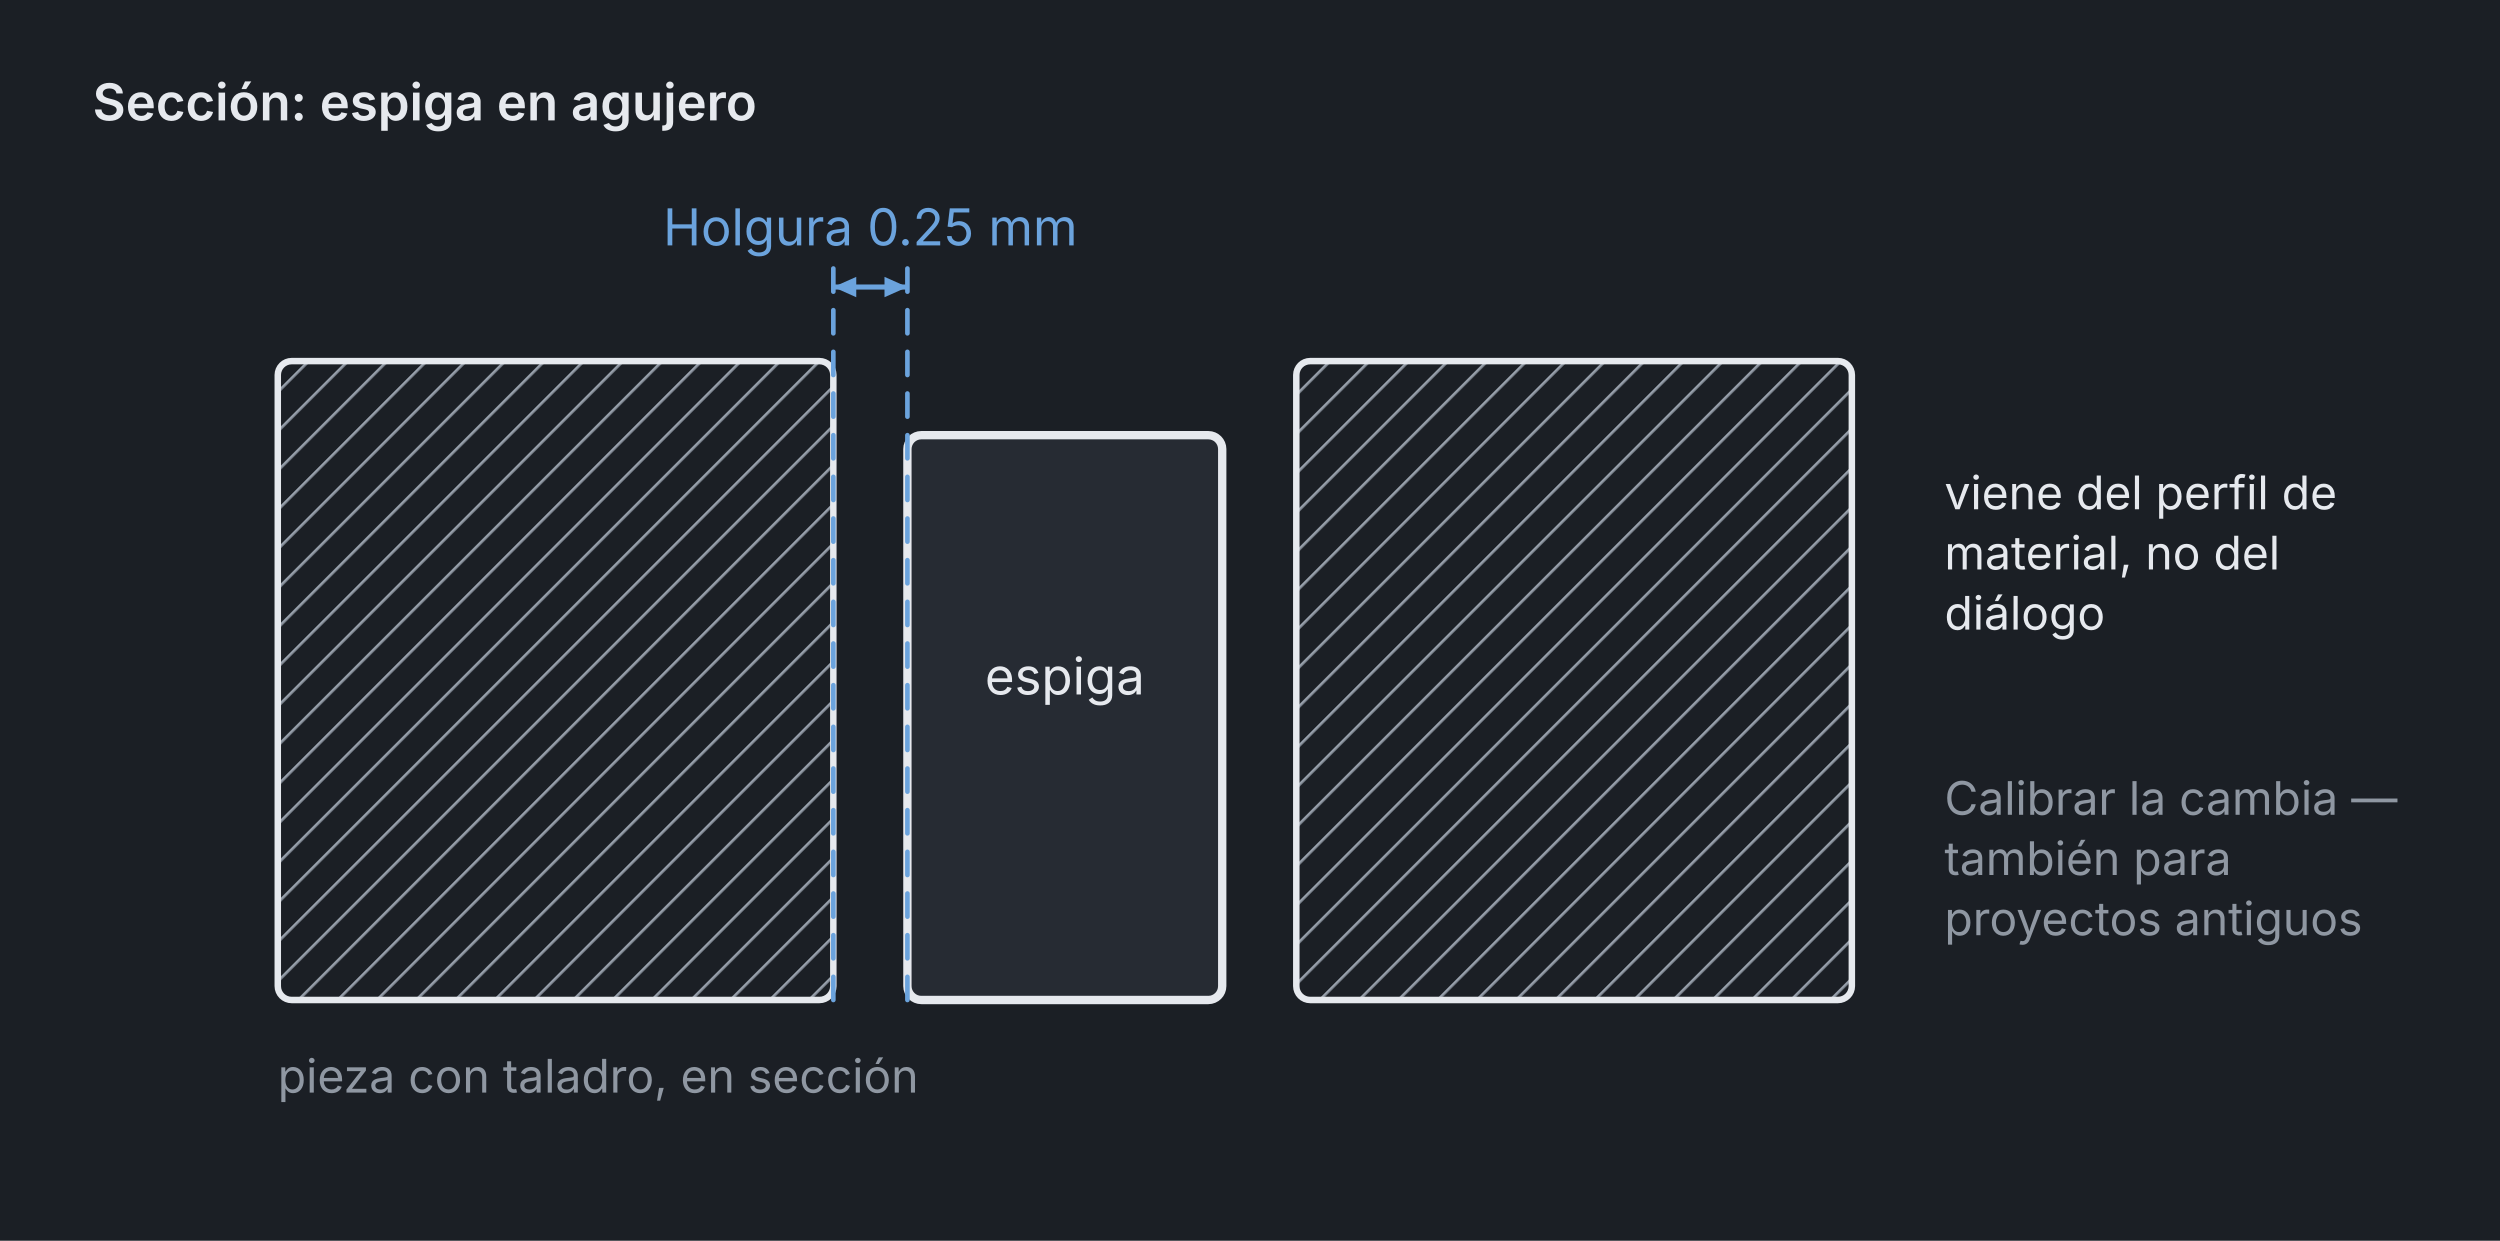
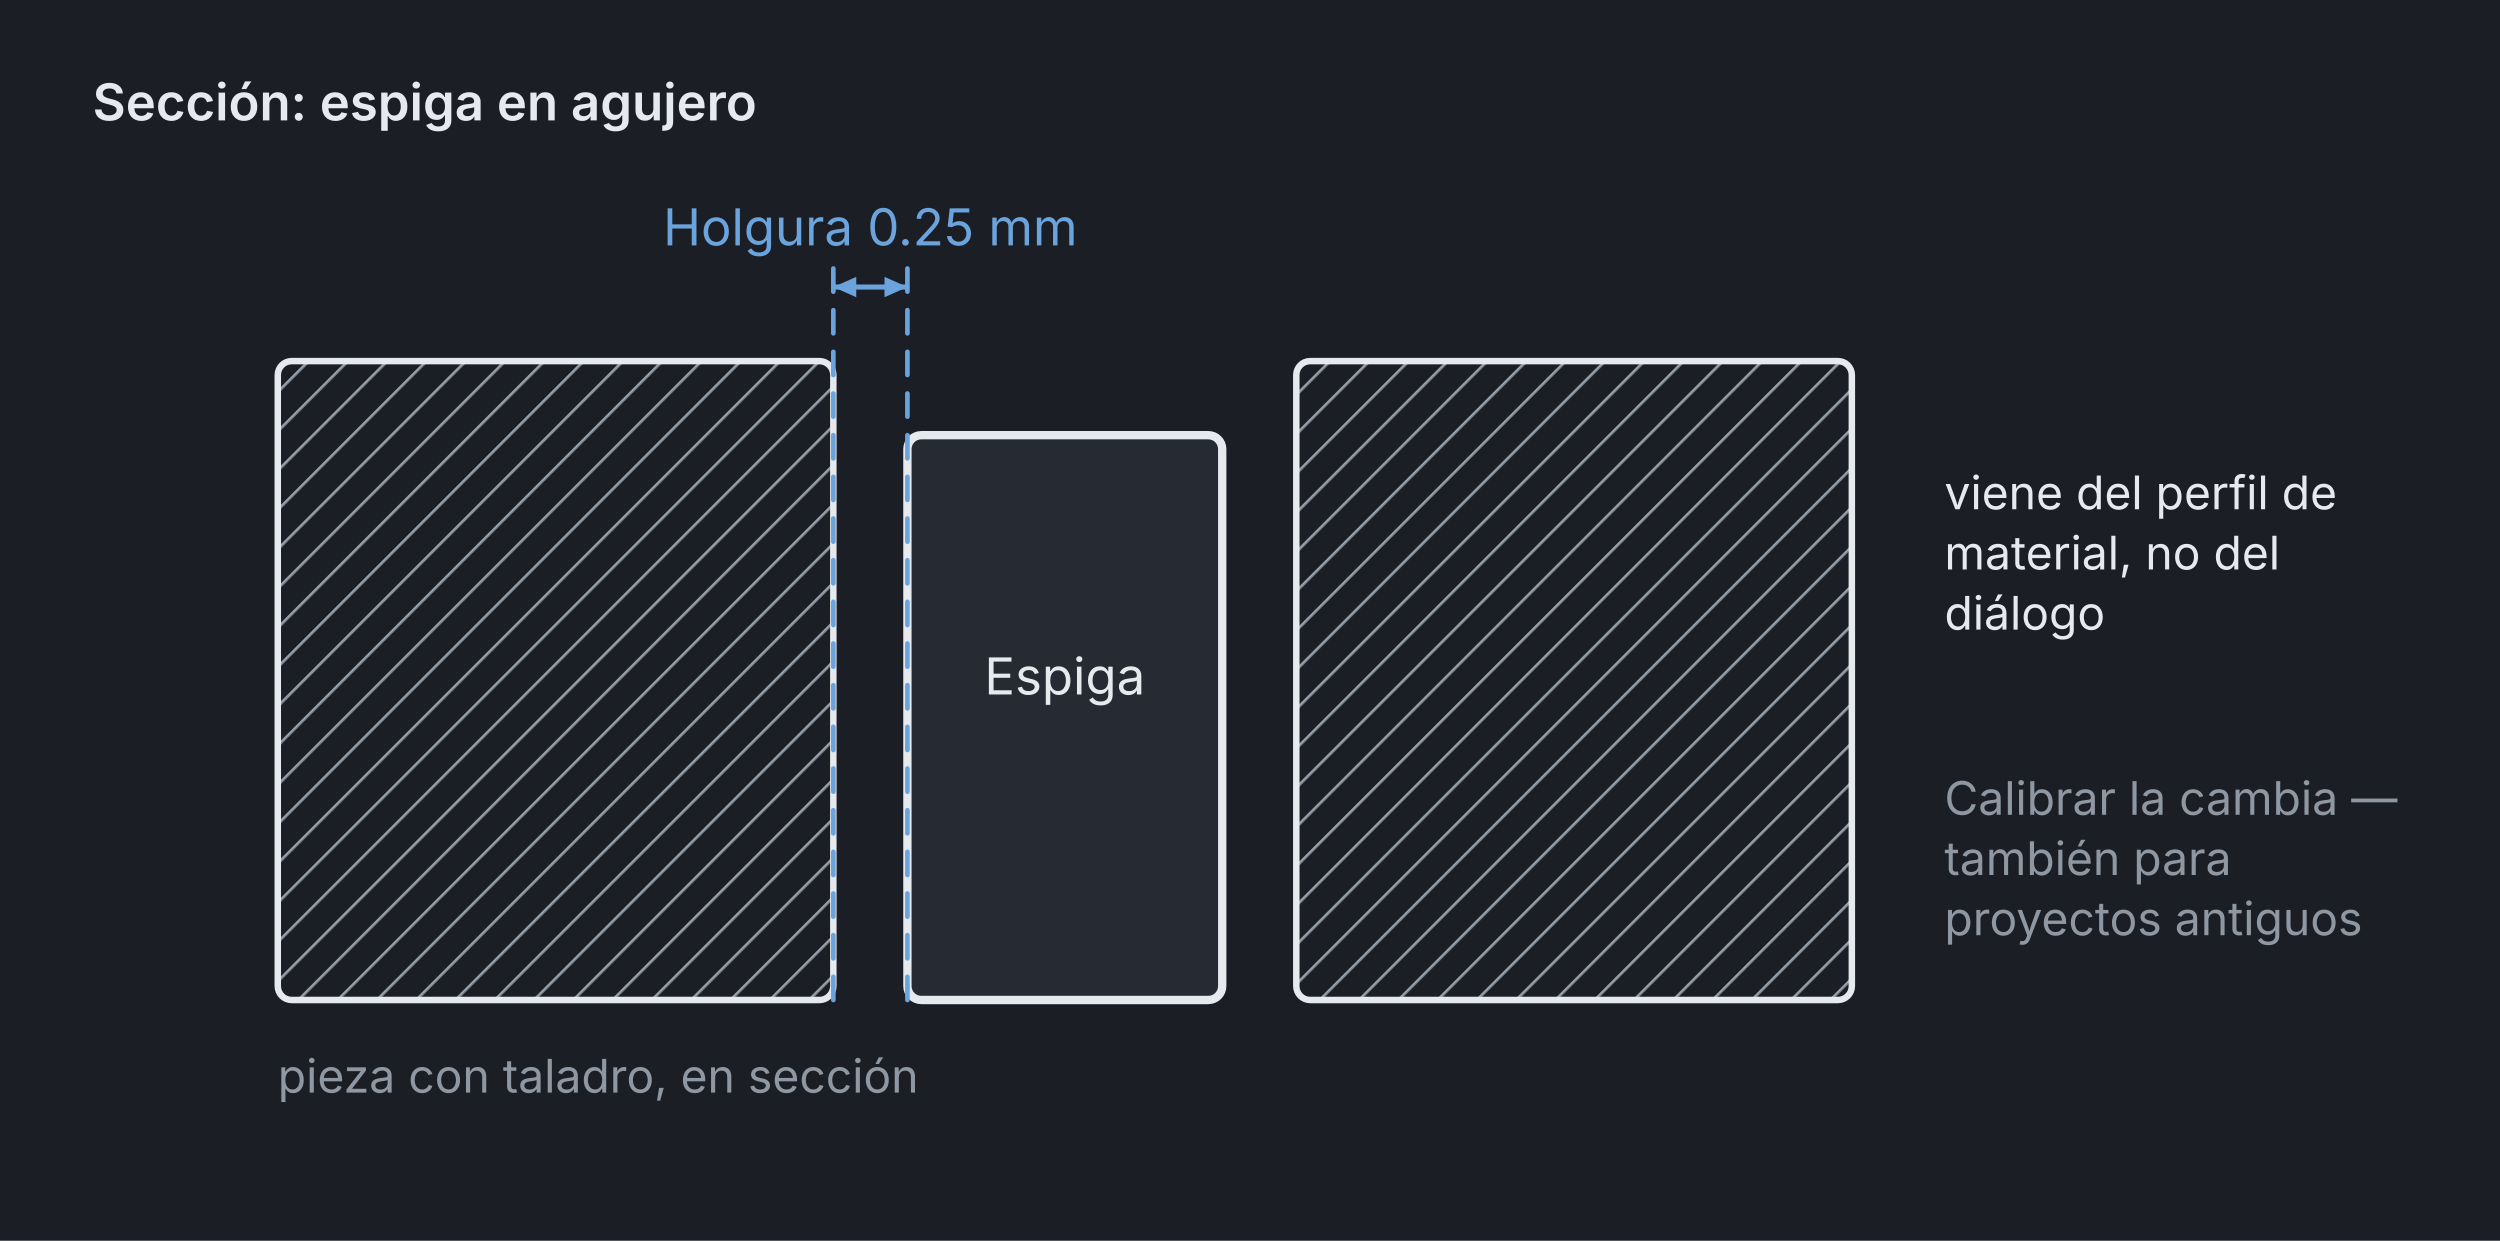
<svg xmlns="http://www.w3.org/2000/svg" viewBox="0 0 540 268" width="540" height="268">
  <defs>
    <pattern id="hatch45" width="6" height="6" patternUnits="userSpaceOnUse" patternTransform="rotate(45)">
      <line x1="0" y1="0" x2="0" y2="6" stroke="#8f97a2" stroke-width="1.2" />
    </pattern>
    <marker id="arrow6ba3dd" viewBox="0 0 10 10" refX="9" refY="5" markerWidth="5" markerHeight="5" orient="auto-start-reverse">
      <path d="M 0 1 L 9 5 L 0 9 z" fill="#6ba3dd" />
    </marker>
  </defs>
  <rect x="0" y="0" width="540" height="268" fill="#1b1f25" />
  <text x="20" y="26" fill="#e6e9ee" font-size="11" font-family="system-ui, -apple-system, Segoe UI, sans-serif" text-anchor="start" font-weight="600">Sección: espiga en agujero</text>
  <rect x="60" y="78" width="120" height="138" fill="url(#hatch45)" />
  <rect x="60" y="78" width="120" height="138" rx="3" fill="none" stroke="#e6e9ee" stroke-width="1.4" />
  <rect x="280" y="78" width="120" height="138" fill="url(#hatch45)" />
  <rect x="280" y="78" width="120" height="138" rx="3" fill="none" stroke="#e6e9ee" stroke-width="1.4" />
  <text x="60" y="236" fill="#8f97a2" font-size="10" font-family="system-ui, -apple-system, Segoe UI, sans-serif" text-anchor="start">pieza con taladro, en sección</text>
  <rect x="196" y="94" width="68" height="122" rx="3" fill="#262b33" stroke="#e6e9ee" stroke-width="1.8" />
-   <text x="230" y="150" fill="#e6e9ee" font-size="11" font-family="system-ui, -apple-system, Segoe UI, sans-serif" text-anchor="middle">espiga</text>
+   <text x="230" y="150" fill="#e6e9ee" font-size="11" font-family="system-ui, -apple-system, Segoe UI, sans-serif" text-anchor="middle">Espiga</text>
  <line x1="180" y1="58" x2="180" y2="216" stroke="#6ba3dd" stroke-width="1" stroke-dasharray="5 4" stroke-linecap="round" />
  <line x1="196" y1="58" x2="196" y2="216" stroke="#6ba3dd" stroke-width="1" stroke-dasharray="5 4" stroke-linecap="round" />
  <line x1="180" y1="62" x2="196" y2="62" stroke="#6ba3dd" stroke-width="1.1" marker-start="url(#arrow6ba3dd)" marker-end="url(#arrow6ba3dd)" />
  <text x="188" y="53" fill="#6ba3dd" font-size="11" font-family="system-ui, -apple-system, Segoe UI, sans-serif" text-anchor="middle">Holgura 0.25 mm</text>
  <text x="420" y="110" fill="#e6e9ee" font-size="10" font-family="system-ui, -apple-system, Segoe UI, sans-serif" text-anchor="start">viene del perfil de</text>
  <text x="420" y="123" fill="#e6e9ee" font-size="10" font-family="system-ui, -apple-system, Segoe UI, sans-serif" text-anchor="start">material, no del</text>
  <text x="420" y="136" fill="#e6e9ee" font-size="10" font-family="system-ui, -apple-system, Segoe UI, sans-serif" text-anchor="start">diálogo</text>
  <text x="420" y="176" fill="#8f97a2" font-size="10" font-family="system-ui, -apple-system, Segoe UI, sans-serif" text-anchor="start">Calibrar la cambia —</text>
  <text x="420" y="189" fill="#8f97a2" font-size="10" font-family="system-ui, -apple-system, Segoe UI, sans-serif" text-anchor="start">también para</text>
  <text x="420" y="202" fill="#8f97a2" font-size="10" font-family="system-ui, -apple-system, Segoe UI, sans-serif" text-anchor="start">proyectos antiguos</text>
</svg>
